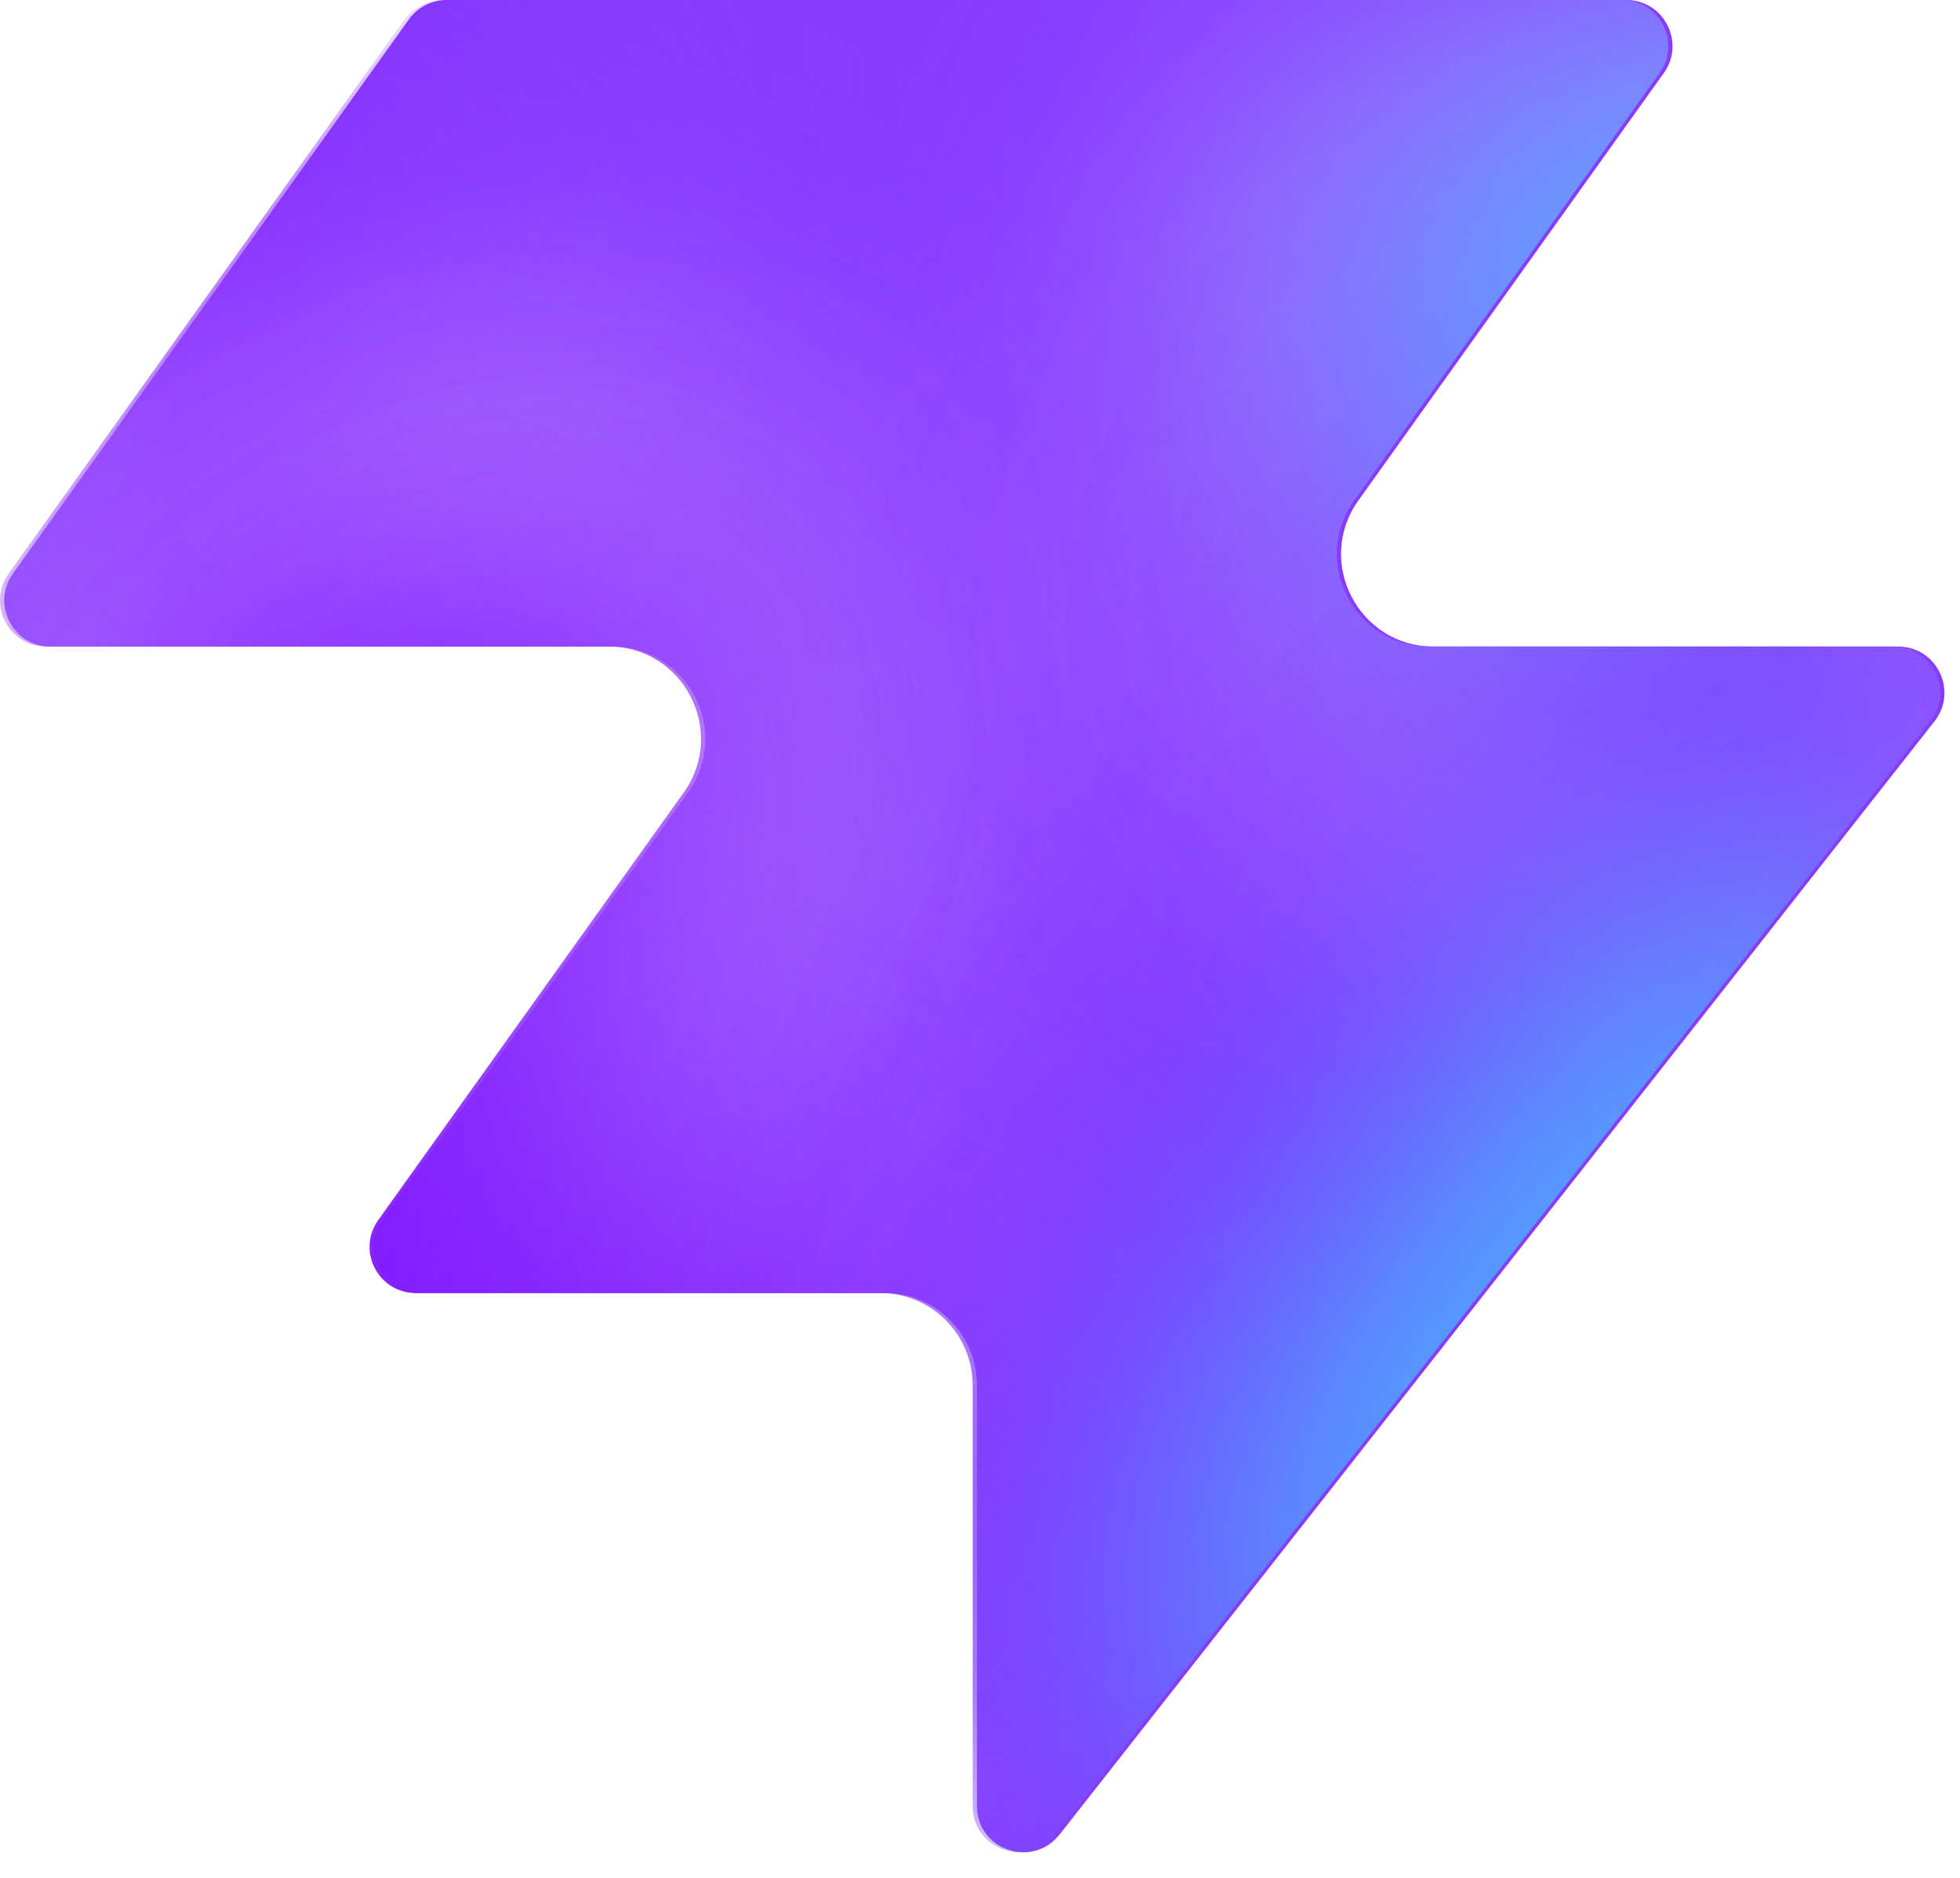
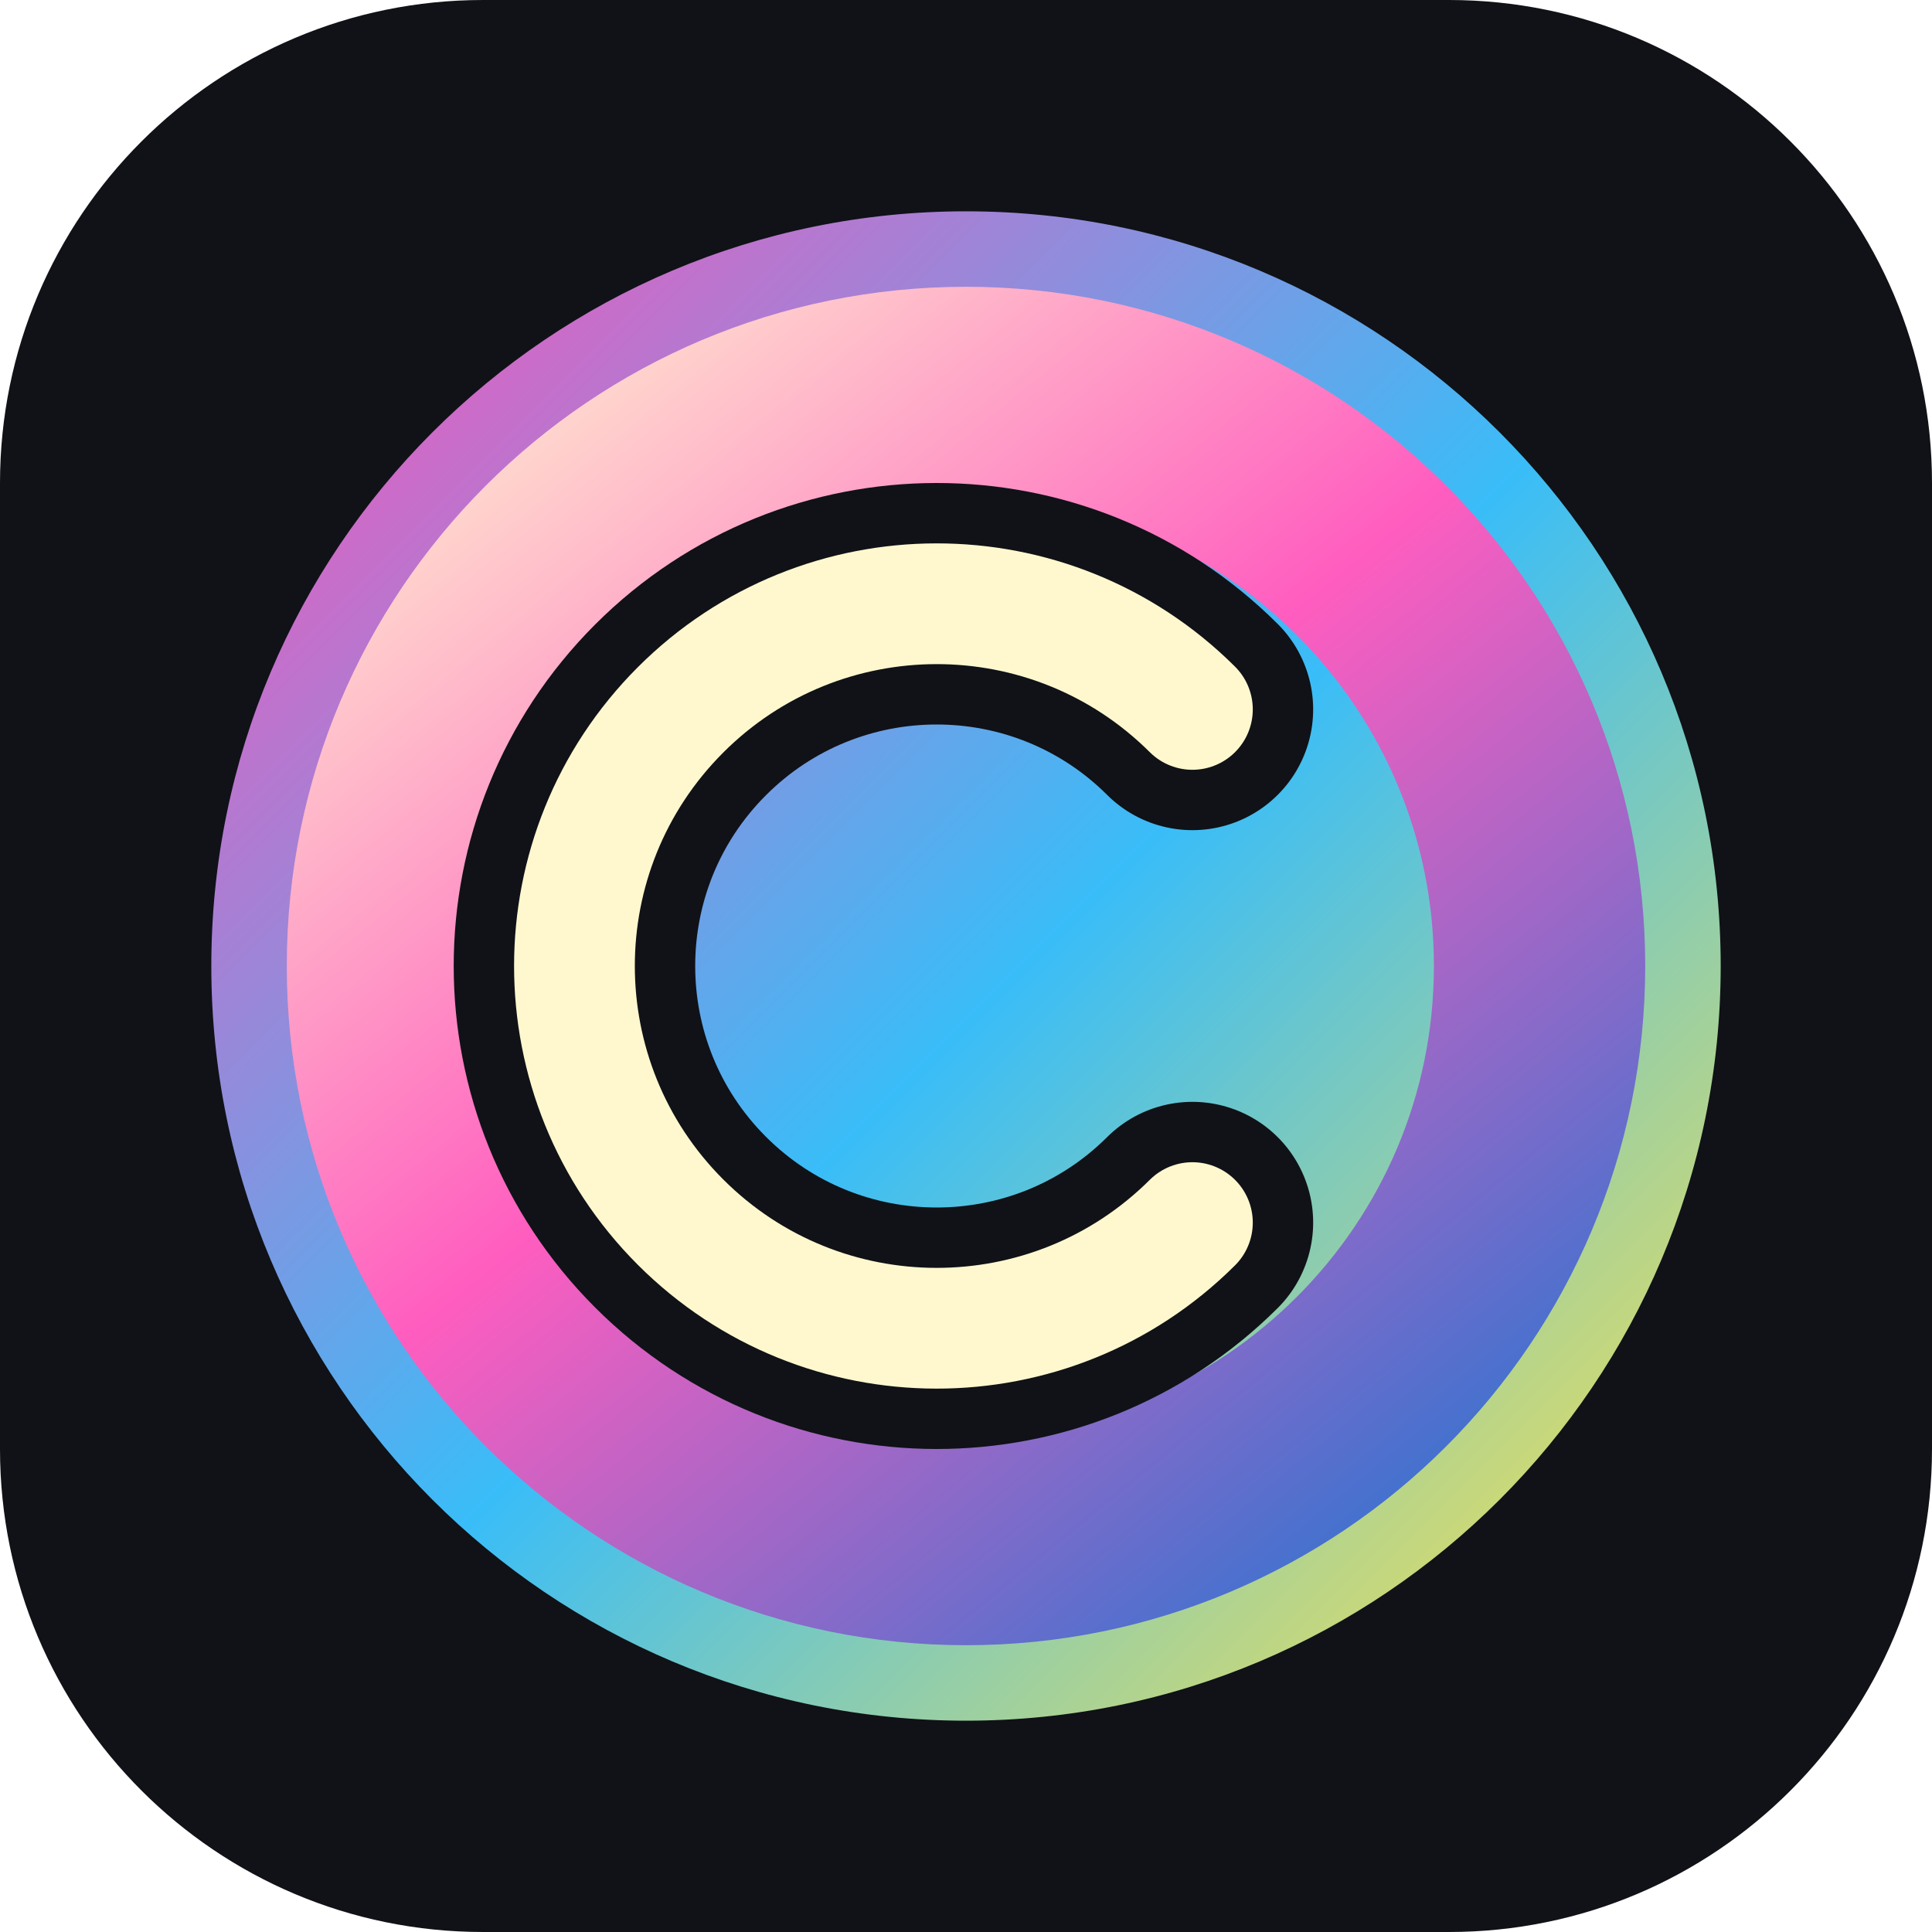
- <svg xmlns="http://www.w3.org/2000/svg" width="48" height="46" fill="none" viewBox="0 0 48 46">
-   <path fill="#863bff" d="M25.946 44.938c-.664.845-2.021.375-2.021-.698V33.937a2.26 2.26 0 0 0-2.262-2.262H10.287c-.92 0-1.456-1.04-.92-1.788l7.48-10.471c1.07-1.497 0-3.578-1.842-3.578H1.237c-.92 0-1.456-1.04-.92-1.788L10.013.474c.214-.297.556-.474.92-.474h28.894c.92 0 1.456 1.04.92 1.788l-7.48 10.471c-1.07 1.498 0 3.579 1.842 3.579h11.377c.943 0 1.473 1.088.89 1.83L25.947 44.94z" style="fill:#863bff;fill:color(display-p3 .525 .23 1);fill-opacity:1" />
-   <mask id="a" width="48" height="46" x="0" y="0" maskUnits="userSpaceOnUse" style="mask-type:alpha">
-     <path fill="#000" d="M25.842 44.938c-.664.844-2.021.375-2.021-.698V33.937a2.26 2.26 0 0 0-2.262-2.262H10.183c-.92 0-1.456-1.04-.92-1.788l7.48-10.471c1.07-1.498 0-3.579-1.842-3.579H1.133c-.92 0-1.456-1.04-.92-1.787L9.91.473c.214-.297.556-.474.92-.474h28.894c.92 0 1.456 1.04.92 1.788l-7.48 10.471c-1.07 1.498 0 3.578 1.842 3.578h11.377c.943 0 1.473 1.088.89 1.832L25.843 44.94z" style="fill:#000;fill-opacity:1" />
-   </mask>
-   <g mask="url(#a)">
-     <g filter="url(#b)">
-       <ellipse cx="5.508" cy="14.704" fill="#ede6ff" rx="5.508" ry="14.704" style="fill:#ede6ff;fill:color(display-p3 .927 .903 1);fill-opacity:1" transform="matrix(.00324 1 1 -.00324 -4.47 31.516)" />
-     </g>
-     <g filter="url(#c)">
-       <ellipse cx="10.399" cy="29.851" fill="#ede6ff" rx="10.399" ry="29.851" style="fill:#ede6ff;fill:color(display-p3 .927 .903 1);fill-opacity:1" transform="matrix(.00324 1 1 -.00324 -39.328 7.883)" />
-     </g>
-     <g filter="url(#d)">
-       <ellipse cx="5.508" cy="30.487" fill="#7e14ff" rx="5.508" ry="30.487" style="fill:#7e14ff;fill:color(display-p3 .492 .077 1);fill-opacity:1" transform="rotate(89.814 -25.913 -14.639)scale(1 -1)" />
-     </g>
-     <g filter="url(#e)">
-       <ellipse cx="5.508" cy="30.599" fill="#7e14ff" rx="5.508" ry="30.599" style="fill:#7e14ff;fill:color(display-p3 .492 .077 1);fill-opacity:1" transform="rotate(89.814 -32.644 -3.334)scale(1 -1)" />
-     </g>
-     <g filter="url(#f)">
-       <ellipse cx="5.508" cy="30.599" fill="#7e14ff" rx="5.508" ry="30.599" style="fill:#7e14ff;fill:color(display-p3 .492 .077 1);fill-opacity:1" transform="matrix(.00324 1 1 -.00324 -34.34 30.47)" />
-     </g>
-     <g filter="url(#g)">
-       <ellipse cx="14.072" cy="22.078" fill="#ede6ff" rx="14.072" ry="22.078" style="fill:#ede6ff;fill:color(display-p3 .927 .903 1);fill-opacity:1" transform="rotate(93.35 24.506 48.493)scale(-1 1)" />
-     </g>
-     <g filter="url(#h)">
-       <ellipse cx="3.47" cy="21.501" fill="#7e14ff" rx="3.47" ry="21.501" style="fill:#7e14ff;fill:color(display-p3 .492 .077 1);fill-opacity:1" transform="rotate(89.009 28.708 47.59)scale(-1 1)" />
-     </g>
-     <g filter="url(#i)">
-       <ellipse cx="3.47" cy="21.501" fill="#7e14ff" rx="3.47" ry="21.501" style="fill:#7e14ff;fill:color(display-p3 .492 .077 1);fill-opacity:1" transform="rotate(89.009 28.708 47.59)scale(-1 1)" />
-     </g>
-     <g filter="url(#j)">
-       <ellipse cx=".387" cy="8.972" fill="#7e14ff" rx="4.407" ry="29.108" style="fill:#7e14ff;fill:color(display-p3 .492 .077 1);fill-opacity:1" transform="rotate(39.51 .387 8.972)" />
-     </g>
-     <g filter="url(#k)">
-       <ellipse cx="47.523" cy="-6.092" fill="#7e14ff" rx="4.407" ry="29.108" style="fill:#7e14ff;fill:color(display-p3 .492 .077 1);fill-opacity:1" transform="rotate(37.892 47.523 -6.092)" />
-     </g>
-     <g filter="url(#l)">
-       <ellipse cx="41.412" cy="6.333" fill="#47bfff" rx="5.971" ry="9.665" style="fill:#47bfff;fill:color(display-p3 .28 .748 1);fill-opacity:1" transform="rotate(37.892 41.412 6.333)" />
-     </g>
-     <g filter="url(#m)">
-       <ellipse cx="-1.879" cy="38.332" fill="#7e14ff" rx="4.407" ry="29.108" style="fill:#7e14ff;fill:color(display-p3 .492 .077 1);fill-opacity:1" transform="rotate(37.892 -1.88 38.332)" />
-     </g>
-     <g filter="url(#n)">
-       <ellipse cx="-1.879" cy="38.332" fill="#7e14ff" rx="4.407" ry="29.108" style="fill:#7e14ff;fill:color(display-p3 .492 .077 1);fill-opacity:1" transform="rotate(37.892 -1.88 38.332)" />
-     </g>
-     <g filter="url(#o)">
-       <ellipse cx="35.651" cy="29.907" fill="#7e14ff" rx="4.407" ry="29.108" style="fill:#7e14ff;fill:color(display-p3 .492 .077 1);fill-opacity:1" transform="rotate(37.892 35.651 29.907)" />
-     </g>
-     <g filter="url(#p)">
-       <ellipse cx="38.418" cy="32.4" fill="#47bfff" rx="5.971" ry="15.297" style="fill:#47bfff;fill:color(display-p3 .28 .748 1);fill-opacity:1" transform="rotate(37.892 38.418 32.4)" />
-     </g>
-   </g>
+ <svg xmlns="http://www.w3.org/2000/svg" viewBox="0 0 64 64" role="img" aria-label="Carla S Botha copyright mark">
  <defs>
-     <filter id="b" width="60.045" height="41.654" x="-19.77" y="16.149" color-interpolation-filters="sRGB" filterUnits="userSpaceOnUse">
-       <feFlood flood-opacity="0" result="BackgroundImageFix" />
-       <feBlend in="SourceGraphic" in2="BackgroundImageFix" result="shape" />
-       <feGaussianBlur result="effect1_foregroundBlur_2002_17158" stdDeviation="7.659" />
-     </filter>
-     <filter id="c" width="90.34" height="51.437" x="-54.613" y="-7.533" color-interpolation-filters="sRGB" filterUnits="userSpaceOnUse">
-       <feFlood flood-opacity="0" result="BackgroundImageFix" />
-       <feBlend in="SourceGraphic" in2="BackgroundImageFix" result="shape" />
-       <feGaussianBlur result="effect1_foregroundBlur_2002_17158" stdDeviation="7.659" />
-     </filter>
-     <filter id="d" width="79.355" height="29.4" x="-49.64" y="2.03" color-interpolation-filters="sRGB" filterUnits="userSpaceOnUse">
-       <feFlood flood-opacity="0" result="BackgroundImageFix" />
-       <feBlend in="SourceGraphic" in2="BackgroundImageFix" result="shape" />
-       <feGaussianBlur result="effect1_foregroundBlur_2002_17158" stdDeviation="4.596" />
-     </filter>
-     <filter id="e" width="79.579" height="29.4" x="-45.045" y="20.029" color-interpolation-filters="sRGB" filterUnits="userSpaceOnUse">
-       <feFlood flood-opacity="0" result="BackgroundImageFix" />
-       <feBlend in="SourceGraphic" in2="BackgroundImageFix" result="shape" />
-       <feGaussianBlur result="effect1_foregroundBlur_2002_17158" stdDeviation="4.596" />
-     </filter>
-     <filter id="f" width="79.579" height="29.4" x="-43.513" y="21.178" color-interpolation-filters="sRGB" filterUnits="userSpaceOnUse">
-       <feFlood flood-opacity="0" result="BackgroundImageFix" />
-       <feBlend in="SourceGraphic" in2="BackgroundImageFix" result="shape" />
-       <feGaussianBlur result="effect1_foregroundBlur_2002_17158" stdDeviation="4.596" />
-     </filter>
-     <filter id="g" width="74.749" height="58.852" x="15.756" y="-17.901" color-interpolation-filters="sRGB" filterUnits="userSpaceOnUse">
-       <feFlood flood-opacity="0" result="BackgroundImageFix" />
-       <feBlend in="SourceGraphic" in2="BackgroundImageFix" result="shape" />
-       <feGaussianBlur result="effect1_foregroundBlur_2002_17158" stdDeviation="7.659" />
-     </filter>
-     <filter id="h" width="61.377" height="25.362" x="23.548" y="2.284" color-interpolation-filters="sRGB" filterUnits="userSpaceOnUse">
-       <feFlood flood-opacity="0" result="BackgroundImageFix" />
-       <feBlend in="SourceGraphic" in2="BackgroundImageFix" result="shape" />
-       <feGaussianBlur result="effect1_foregroundBlur_2002_17158" stdDeviation="4.596" />
-     </filter>
-     <filter id="i" width="61.377" height="25.362" x="23.548" y="2.284" color-interpolation-filters="sRGB" filterUnits="userSpaceOnUse">
-       <feFlood flood-opacity="0" result="BackgroundImageFix" />
-       <feBlend in="SourceGraphic" in2="BackgroundImageFix" result="shape" />
-       <feGaussianBlur result="effect1_foregroundBlur_2002_17158" stdDeviation="4.596" />
-     </filter>
-     <filter id="j" width="56.045" height="63.649" x="-27.636" y="-22.853" color-interpolation-filters="sRGB" filterUnits="userSpaceOnUse">
-       <feFlood flood-opacity="0" result="BackgroundImageFix" />
-       <feBlend in="SourceGraphic" in2="BackgroundImageFix" result="shape" />
-       <feGaussianBlur result="effect1_foregroundBlur_2002_17158" stdDeviation="4.596" />
-     </filter>
-     <filter id="k" width="54.814" height="64.646" x="20.116" y="-38.415" color-interpolation-filters="sRGB" filterUnits="userSpaceOnUse">
-       <feFlood flood-opacity="0" result="BackgroundImageFix" />
-       <feBlend in="SourceGraphic" in2="BackgroundImageFix" result="shape" />
-       <feGaussianBlur result="effect1_foregroundBlur_2002_17158" stdDeviation="4.596" />
-     </filter>
-     <filter id="l" width="33.541" height="35.313" x="24.641" y="-11.323" color-interpolation-filters="sRGB" filterUnits="userSpaceOnUse">
-       <feFlood flood-opacity="0" result="BackgroundImageFix" />
-       <feBlend in="SourceGraphic" in2="BackgroundImageFix" result="shape" />
-       <feGaussianBlur result="effect1_foregroundBlur_2002_17158" stdDeviation="4.596" />
-     </filter>
-     <filter id="m" width="54.814" height="64.646" x="-29.286" y="6.009" color-interpolation-filters="sRGB" filterUnits="userSpaceOnUse">
-       <feFlood flood-opacity="0" result="BackgroundImageFix" />
-       <feBlend in="SourceGraphic" in2="BackgroundImageFix" result="shape" />
-       <feGaussianBlur result="effect1_foregroundBlur_2002_17158" stdDeviation="4.596" />
-     </filter>
-     <filter id="n" width="54.814" height="64.646" x="-29.286" y="6.009" color-interpolation-filters="sRGB" filterUnits="userSpaceOnUse">
-       <feFlood flood-opacity="0" result="BackgroundImageFix" />
-       <feBlend in="SourceGraphic" in2="BackgroundImageFix" result="shape" />
-       <feGaussianBlur result="effect1_foregroundBlur_2002_17158" stdDeviation="4.596" />
-     </filter>
-     <filter id="o" width="54.814" height="64.646" x="8.244" y="-2.416" color-interpolation-filters="sRGB" filterUnits="userSpaceOnUse">
-       <feFlood flood-opacity="0" result="BackgroundImageFix" />
-       <feBlend in="SourceGraphic" in2="BackgroundImageFix" result="shape" />
-       <feGaussianBlur result="effect1_foregroundBlur_2002_17158" stdDeviation="4.596" />
-     </filter>
-     <filter id="p" width="39.409" height="43.623" x="18.713" y="10.588" color-interpolation-filters="sRGB" filterUnits="userSpaceOnUse">
-       <feFlood flood-opacity="0" result="BackgroundImageFix" />
-       <feBlend in="SourceGraphic" in2="BackgroundImageFix" result="shape" />
-       <feGaussianBlur result="effect1_foregroundBlur_2002_17158" stdDeviation="4.596" />
-     </filter>
+     <linearGradient id="disc" x1="8" y1="8" x2="56" y2="56" gradientUnits="userSpaceOnUse">
+       <stop offset="0" stop-color="#ff4fb8" />
+       <stop offset="0.52" stop-color="#39bdf8" />
+       <stop offset="1" stop-color="#ffe24a" />
+     </linearGradient>
+     <linearGradient id="ring" x1="14" y1="10" x2="50" y2="54" gradientUnits="userSpaceOnUse">
+       <stop offset="0" stop-color="#fff7d1" />
+       <stop offset="0.46" stop-color="#ff5dbf" />
+       <stop offset="1" stop-color="#1976d2" />
+     </linearGradient>
  </defs>
+   <rect width="64" height="64" rx="16" fill="#101217" />
+   <circle cx="32" cy="32" r="25" fill="url(#disc)" />
+   <circle cx="32" cy="32" r="19" fill="none" stroke="url(#ring)" stroke-width="7" />
+   <path fill="none" stroke="#101217" stroke-linecap="round" stroke-linejoin="round" stroke-width="8" d="M39.5 23.5a12 12 0 1 0 0 17" />
+   <path fill="none" stroke="#fff8cf" stroke-linecap="round" stroke-linejoin="round" stroke-width="4" d="M39.5 23.5a12 12 0 1 0 0 17" />
</svg>
